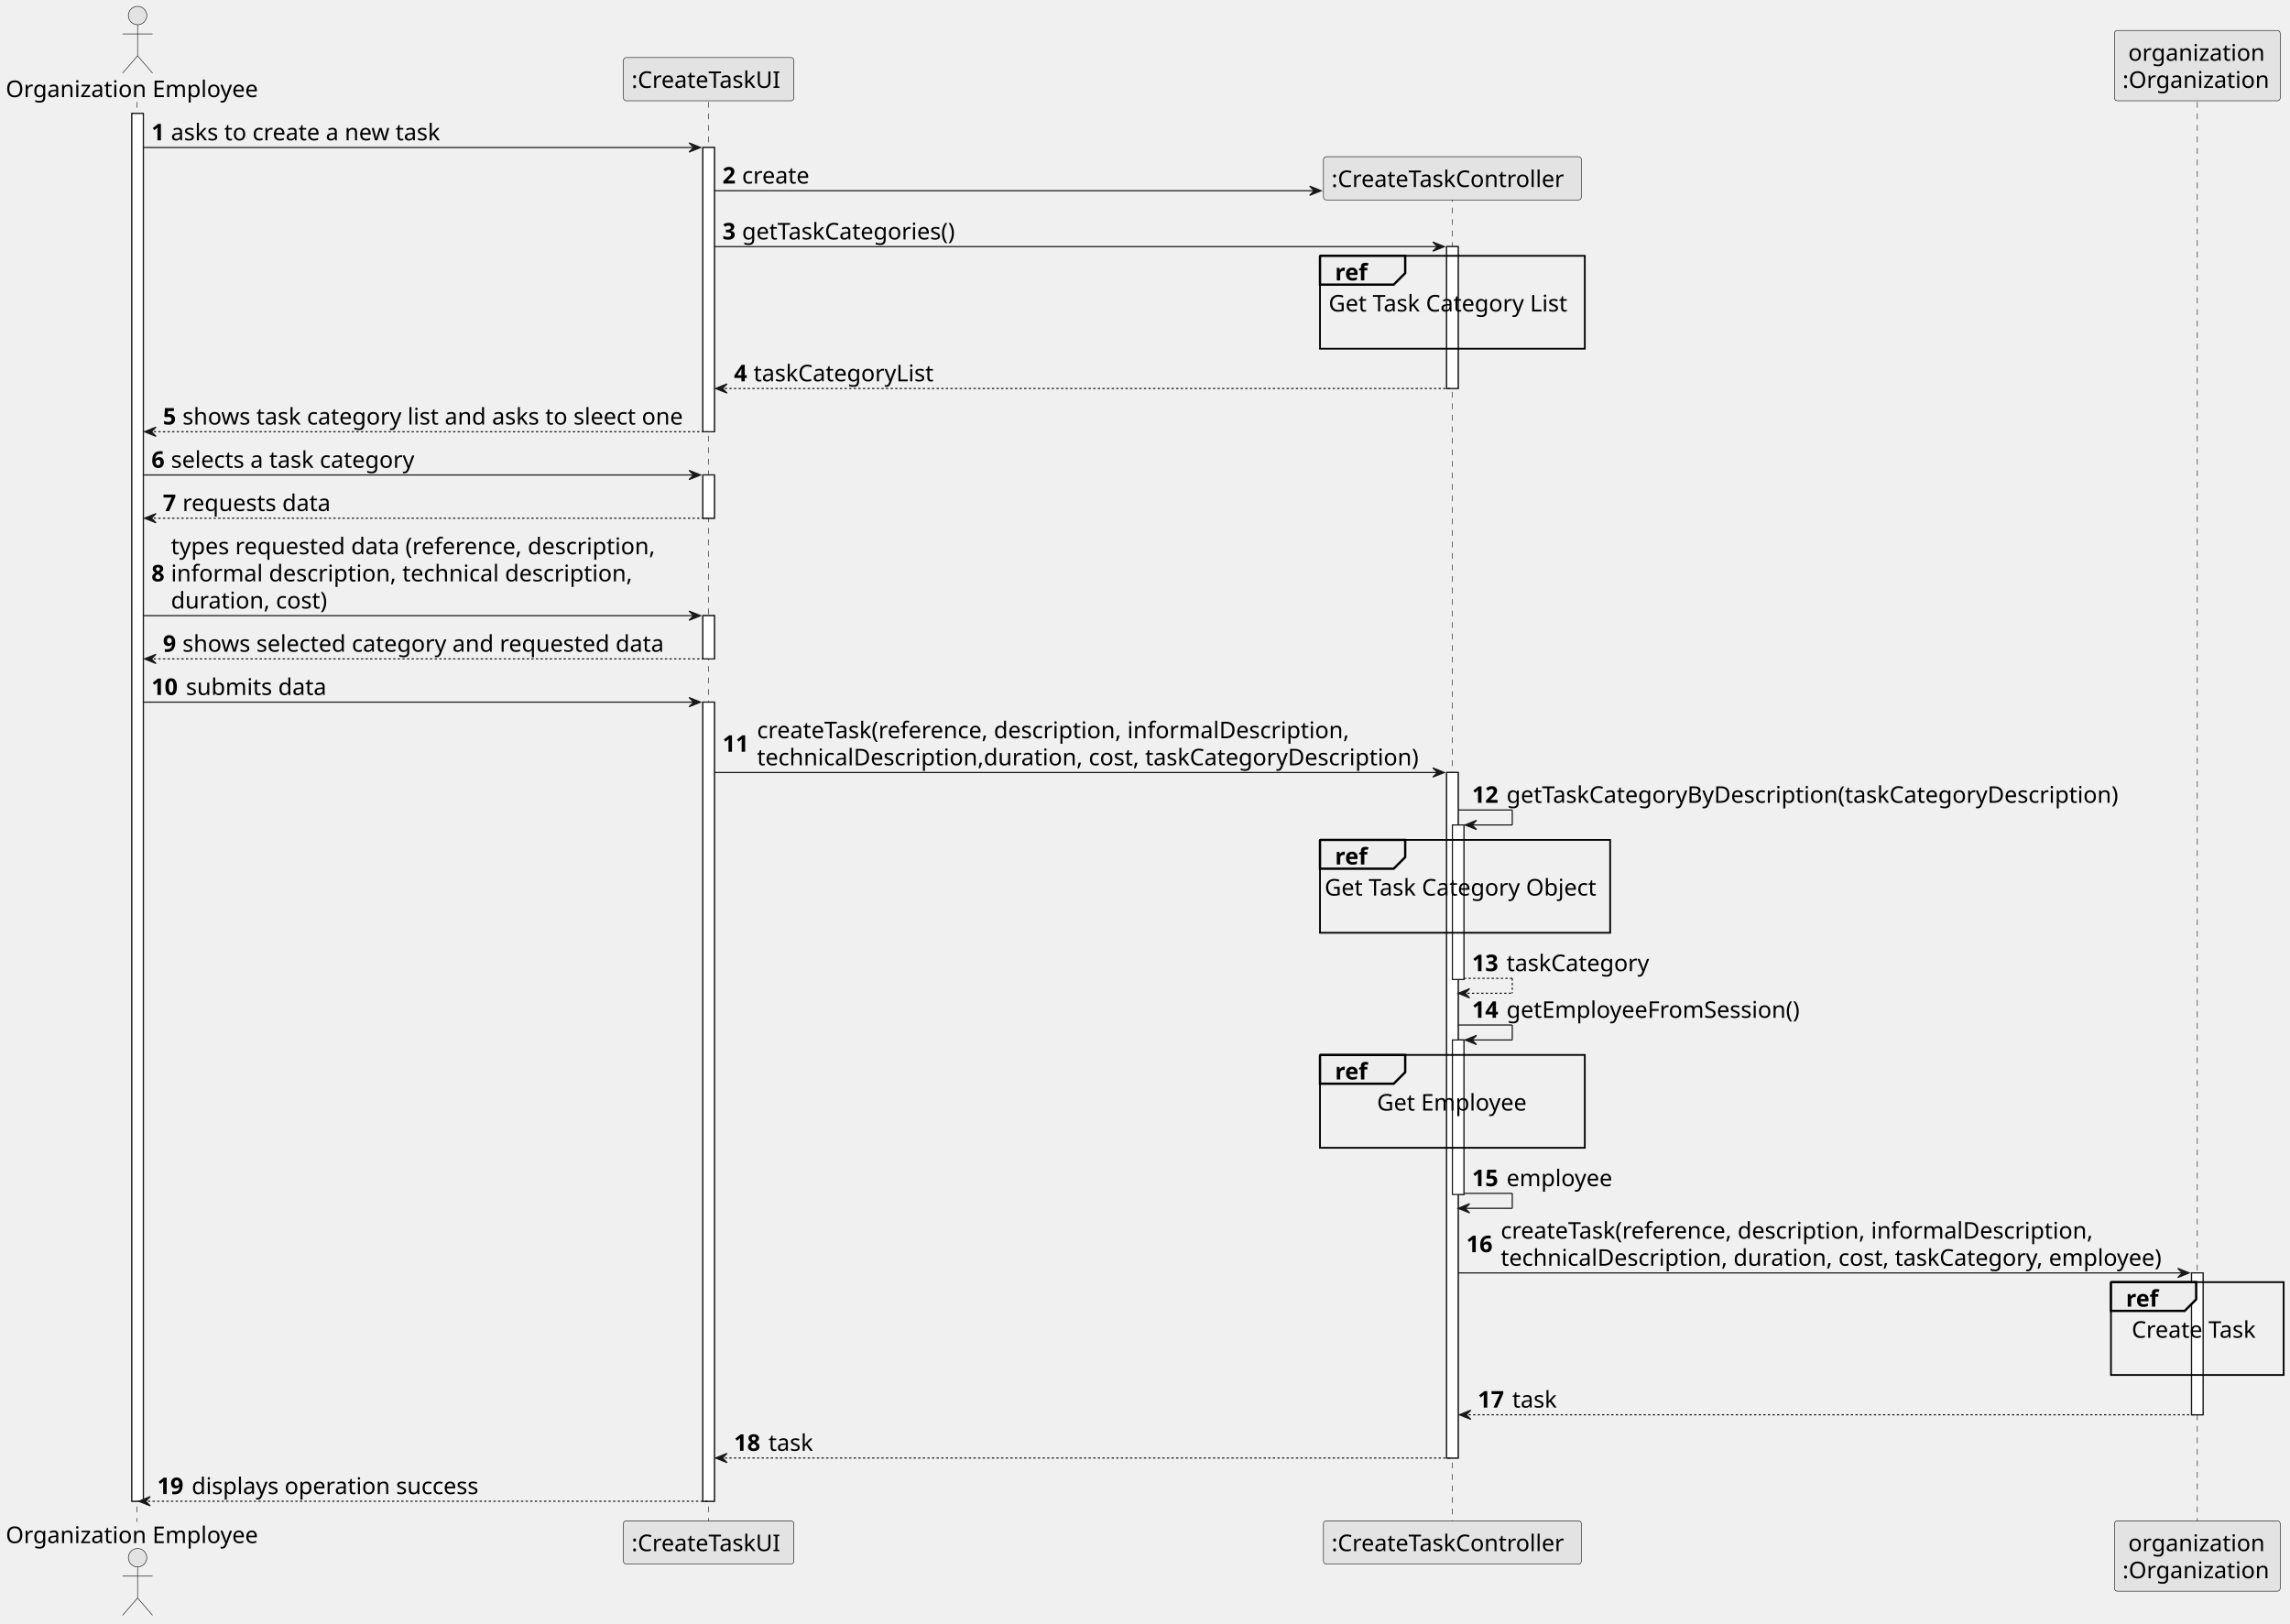
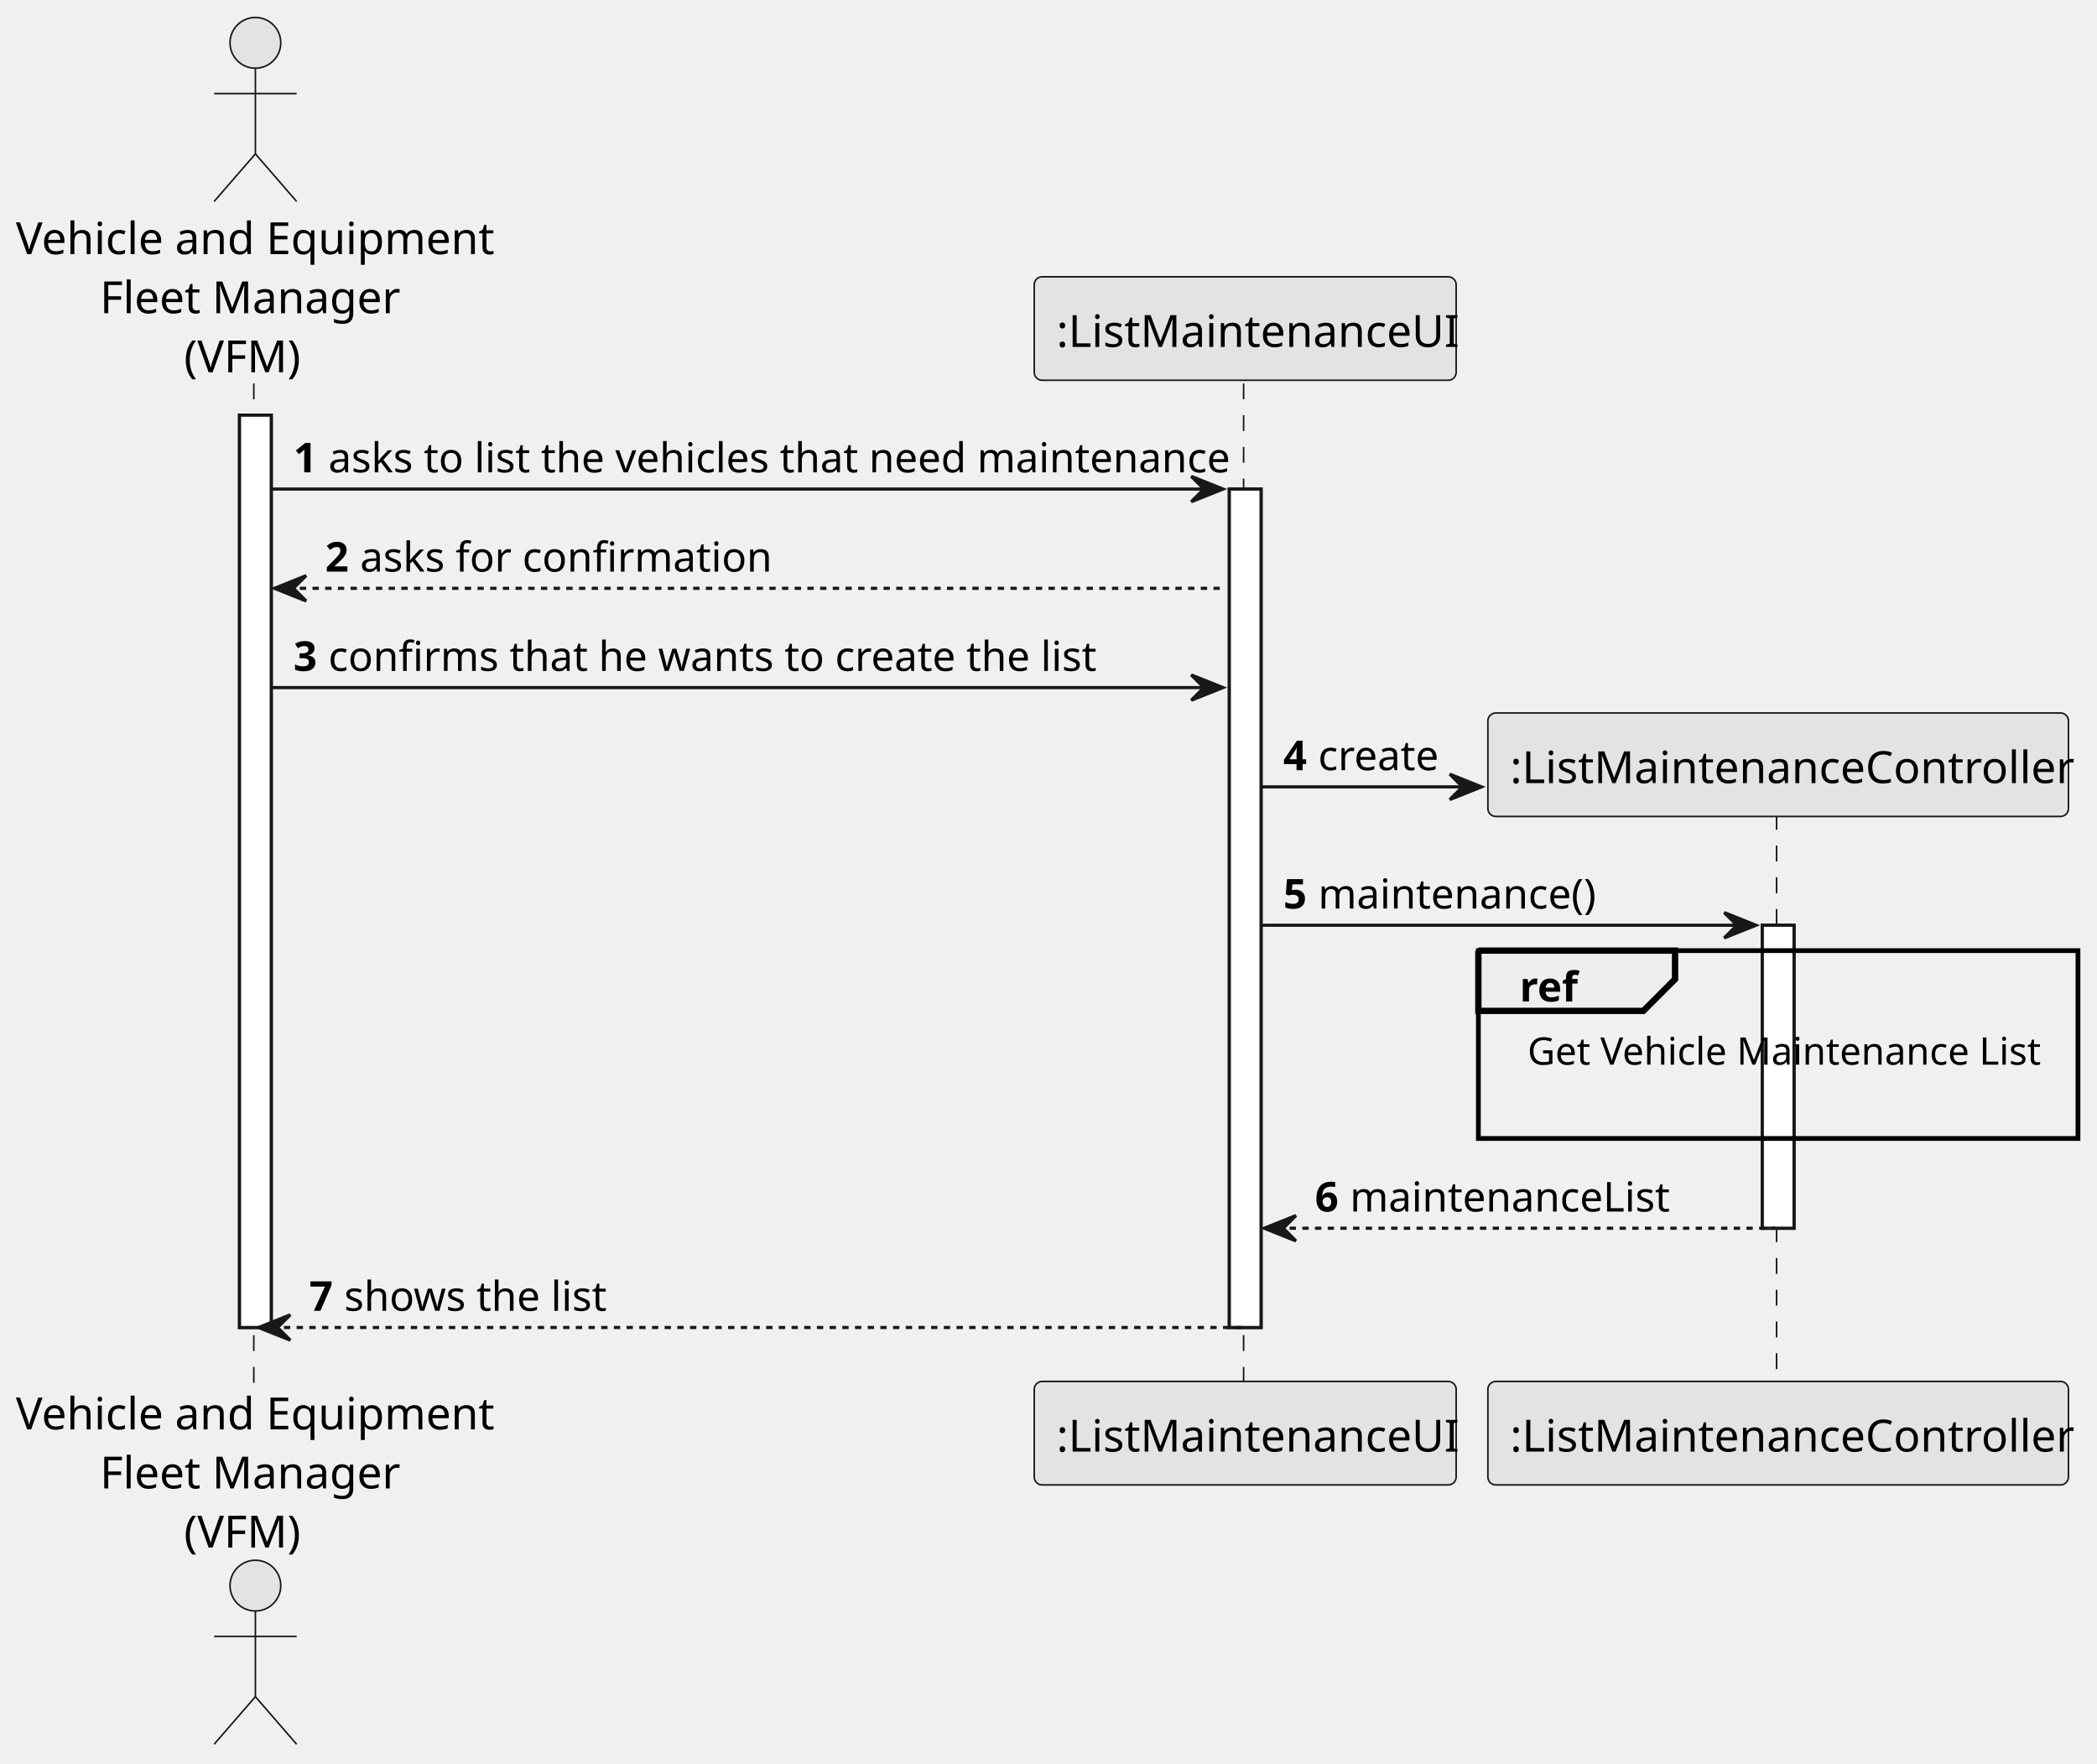
- <svg xmlns="http://www.w3.org/2000/svg" contentStyleType="text/css" height="1410px" preserveAspectRatio="none" style="width:1989px;height:1410px;background:#FFFFFF;" version="1.1" viewBox="0 0 1989 1410" width="1989px" zoomAndPan="magnify">
+ <svg xmlns="http://www.w3.org/2000/svg" contentStyleType="text/css" height="556px" preserveAspectRatio="none" style="width:661px;height:556px;background:#FFFFFF;" version="1.1" viewBox="0 0 661 556" width="661px" zoomAndPan="magnify">
  <defs />
  <g>
-     <rect fill="#FFFFFF" height="1205.414" style="stroke:#181818;stroke-width:1.0;" width="10" x="114.5" y="98.555" />
-     <rect fill="#FFFFFF" height="246.883" style="stroke:#181818;stroke-width:1.0;" width="10" x="610.5" y="128.109" />
-     <rect fill="#FFFFFF" height="37.555" style="stroke:#181818;stroke-width:1.0;" width="10" x="610.5" y="412.547" />
-     <rect fill="#FFFFFF" height="37.555" style="stroke:#181818;stroke-width:1.0;" width="10" x="610.5" y="534.766" />
-     <rect fill="#FFFFFF" height="694.094" style="stroke:#181818;stroke-width:1.0;" width="10" x="610.5" y="609.875" />
-     <rect fill="#FFFFFF" height="123.219" style="stroke:#181818;stroke-width:1.0;" width="10" x="1256.5" y="214.219" />
-     <rect fill="#FFFFFF" height="595.43" style="stroke:#181818;stroke-width:1.0;" width="10" x="1256.5" y="670.984" />
-     <rect fill="#FFFFFF" height="134.219" style="stroke:#181818;stroke-width:1.0;" width="10" x="1261.5" y="716.539" />
-     <rect fill="#FFFFFF" height="134.219" style="stroke:#181818;stroke-width:1.0;" width="10" x="1261.5" y="903.312" />
-     <rect fill="#FFFFFF" height="123.219" style="stroke:#181818;stroke-width:1.0;" width="10" x="1903.5" y="1105.641" />
-     <line style="stroke:#181818;stroke-width:0.5;stroke-dasharray:5.0,5.0;" x1="119" x2="119" y1="88.555" y2="1321.969" />
-     <line style="stroke:#181818;stroke-width:0.5;stroke-dasharray:5.0,5.0;" x1="615.5" x2="615.5" y1="88.555" y2="1321.969" />
-     <line style="stroke:#181818;stroke-width:0.5;stroke-dasharray:5.0,5.0;" x1="1261.5" x2="1261.5" y1="170.387" y2="1321.969" />
-     <line style="stroke:#181818;stroke-width:0.5;stroke-dasharray:5.0,5.0;" x1="1908.5" x2="1908.5" y1="88.555" y2="1321.969" />
-     <text fill="#000000" font-family="sans-serif" font-size="20" lengthAdjust="spacing" textLength="223" x="5" y="84.336">Organization Employee</text>
-     <ellipse cx="119.5" cy="13.5" fill="#E3E3E3" rx="8" ry="8" style="stroke:#181818;stroke-width:0.5;" />
-     <path d="M119.5,21.5 L119.5,48.5 M106.5,29.5 L132.5,29.5 M119.5,48.5 L106.5,63.5 M119.5,48.5 L132.5,63.5 " fill="none" style="stroke:#181818;stroke-width:0.5;" />
-     <text fill="#000000" font-family="sans-serif" font-size="20" lengthAdjust="spacing" textLength="223" x="5" y="1340.305">Organization Employee</text>
-     <ellipse cx="119.5" cy="1353.023" fill="#E3E3E3" rx="8" ry="8" style="stroke:#181818;stroke-width:0.5;" />
-     <path d="M119.5,1361.023 L119.5,1388.023 M106.5,1369.023 L132.5,1369.023 M119.5,1388.023 L106.5,1403.023 M119.5,1388.023 L132.5,1403.023 " fill="none" style="stroke:#181818;stroke-width:0.5;" />
-     <rect fill="#E3E3E3" height="37.555" rx="2.5" ry="2.5" style="stroke:#181818;stroke-width:0.5;" width="148" x="541.5" y="50" />
-     <text fill="#000000" font-family="sans-serif" font-size="20" lengthAdjust="spacing" textLength="134" x="548.5" y="76.336">:CreateTaskUI</text>
-     <rect fill="#E3E3E3" height="37.555" rx="2.5" ry="2.5" style="stroke:#181818;stroke-width:0.5;" width="148" x="541.5" y="1320.969" />
-     <text fill="#000000" font-family="sans-serif" font-size="20" lengthAdjust="spacing" textLength="134" x="548.5" y="1347.305">:CreateTaskUI</text>
-     <rect fill="#E3E3E3" height="37.555" rx="2.5" ry="2.5" style="stroke:#181818;stroke-width:0.5;" width="224" x="1149.5" y="1320.969" />
-     <text fill="#000000" font-family="sans-serif" font-size="20" lengthAdjust="spacing" textLength="210" x="1156.5" y="1347.305">:CreateTaskController</text>
-     <rect fill="#E3E3E3" height="61.109" rx="2.5" ry="2.5" style="stroke:#181818;stroke-width:0.5;" width="144" x="1836.5" y="26.445" />
-     <text fill="#000000" font-family="sans-serif" font-size="20" lengthAdjust="spacing" textLength="120" x="1848.5" y="52.781">organization</text>
-     <text fill="#000000" font-family="sans-serif" font-size="20" lengthAdjust="spacing" textLength="130" x="1843.5" y="76.336">:Organization</text>
-     <rect fill="#E3E3E3" height="61.109" rx="2.5" ry="2.5" style="stroke:#181818;stroke-width:0.5;" width="144" x="1836.5" y="1320.969" />
-     <text fill="#000000" font-family="sans-serif" font-size="20" lengthAdjust="spacing" textLength="120" x="1848.5" y="1347.305">organization</text>
-     <text fill="#000000" font-family="sans-serif" font-size="20" lengthAdjust="spacing" textLength="130" x="1843.5" y="1370.859">:Organization</text>
-     <rect fill="#FFFFFF" height="1205.414" style="stroke:#181818;stroke-width:1.0;" width="10" x="114.5" y="98.555" />
-     <rect fill="#FFFFFF" height="246.883" style="stroke:#181818;stroke-width:1.0;" width="10" x="610.5" y="128.109" />
-     <rect fill="#FFFFFF" height="37.555" style="stroke:#181818;stroke-width:1.0;" width="10" x="610.5" y="412.547" />
-     <rect fill="#FFFFFF" height="37.555" style="stroke:#181818;stroke-width:1.0;" width="10" x="610.5" y="534.766" />
-     <rect fill="#FFFFFF" height="694.094" style="stroke:#181818;stroke-width:1.0;" width="10" x="610.5" y="609.875" />
-     <rect fill="#FFFFFF" height="123.219" style="stroke:#181818;stroke-width:1.0;" width="10" x="1256.5" y="214.219" />
-     <rect fill="#FFFFFF" height="595.43" style="stroke:#181818;stroke-width:1.0;" width="10" x="1256.5" y="670.984" />
-     <rect fill="#FFFFFF" height="134.219" style="stroke:#181818;stroke-width:1.0;" width="10" x="1261.5" y="716.539" />
-     <rect fill="#FFFFFF" height="134.219" style="stroke:#181818;stroke-width:1.0;" width="10" x="1261.5" y="903.312" />
-     <rect fill="#FFFFFF" height="123.219" style="stroke:#181818;stroke-width:1.0;" width="10" x="1903.5" y="1105.641" />
-     <polygon fill="#181818" points="598.5,124.109,608.5,128.109,598.5,132.109,602.5,128.109" style="stroke:#181818;stroke-width:1.0;" />
-     <line style="stroke:#181818;stroke-width:1.0;" x1="124.5" x2="604.5" y1="128.109" y2="128.109" />
-     <text fill="#000000" font-family="sans-serif" font-size="20" font-weight="bold" lengthAdjust="spacing" textLength="13" x="131.5" y="121.891">1</text>
-     <text fill="#000000" font-family="sans-serif" font-size="20" lengthAdjust="spacing" textLength="239" x="148.5" y="121.891">asks to create a new task</text>
-     <polygon fill="#181818" points="1137.5,161.664,1147.5,165.664,1137.5,169.664,1141.5,165.664" style="stroke:#181818;stroke-width:1.0;" />
-     <line style="stroke:#181818;stroke-width:1.0;" x1="620.5" x2="1143.5" y1="165.664" y2="165.664" />
-     <text fill="#000000" font-family="sans-serif" font-size="20" font-weight="bold" lengthAdjust="spacing" textLength="13" x="627.5" y="159.445">2</text>
-     <text fill="#000000" font-family="sans-serif" font-size="20" lengthAdjust="spacing" textLength="58" x="644.5" y="159.445">create</text>
-     <rect fill="#E3E3E3" height="37.555" rx="2.5" ry="2.5" style="stroke:#181818;stroke-width:0.5;" width="224" x="1149.5" y="136.109" />
-     <text fill="#000000" font-family="sans-serif" font-size="20" lengthAdjust="spacing" textLength="210" x="1156.5" y="162.445">:CreateTaskController</text>
-     <polygon fill="#181818" points="1244.5,210.219,1254.5,214.219,1244.5,218.219,1248.5,214.219" style="stroke:#181818;stroke-width:1.0;" />
-     <line style="stroke:#181818;stroke-width:1.0;" x1="620.5" x2="1250.5" y1="214.219" y2="214.219" />
-     <text fill="#000000" font-family="sans-serif" font-size="20" font-weight="bold" lengthAdjust="spacing" textLength="13" x="627.5" y="208">3</text>
-     <text fill="#000000" font-family="sans-serif" font-size="20" lengthAdjust="spacing" textLength="192" x="644.5" y="208">getTaskCategories()</text>
-     <rect fill="none" height="80.664" style="stroke:#000000;stroke-width:1.5;" width="230" x="1146.5" y="222.219" />
-     <path d="M1146.5,222.219 L1220.5,222.219 L1220.5,237.219 L1210.5,247.219 L1146.5,247.219 L1146.5,222.219 " fill="#EEEEEE" style="stroke:#000000;stroke-width:2.0;" />
-     <text fill="#000000" font-family="sans-serif" font-size="20" font-weight="bold" lengthAdjust="spacing" textLength="29" x="1159.5" y="243.555">ref</text>
-     <text fill="#000000" font-family="sans-serif" font-size="20" lengthAdjust="spacing" textLength="215" x="1154" y="270.555">Get Task Category List</text>
-     <text fill="#000000" font-family="sans-serif" font-size="20" lengthAdjust="spacing" textLength="6" x="1258.5" y="294.109"> </text>
-     <polygon fill="#181818" points="631.5,333.438,621.5,337.438,631.5,341.438,627.5,337.438" style="stroke:#181818;stroke-width:1.0;" />
-     <line style="stroke:#181818;stroke-width:1.0;stroke-dasharray:2.0,2.0;" x1="625.5" x2="1260.5" y1="337.438" y2="337.438" />
-     <text fill="#000000" font-family="sans-serif" font-size="20" font-weight="bold" lengthAdjust="spacing" textLength="13" x="637.5" y="331.219">4</text>
-     <text fill="#000000" font-family="sans-serif" font-size="20" lengthAdjust="spacing" textLength="159" x="654.5" y="331.219">taskCategoryList</text>
-     <polygon fill="#181818" points="135.5,370.992,125.5,374.992,135.5,378.992,131.5,374.992" style="stroke:#181818;stroke-width:1.0;" />
-     <line style="stroke:#181818;stroke-width:1.0;stroke-dasharray:2.0,2.0;" x1="129.5" x2="614.5" y1="374.992" y2="374.992" />
-     <text fill="#000000" font-family="sans-serif" font-size="20" font-weight="bold" lengthAdjust="spacing" textLength="13" x="141.5" y="368.773">5</text>
-     <text fill="#000000" font-family="sans-serif" font-size="20" lengthAdjust="spacing" textLength="445" x="158.5" y="368.773">shows task category list and asks to sleect one</text>
-     <polygon fill="#181818" points="598.5,408.547,608.5,412.547,598.5,416.547,602.5,412.547" style="stroke:#181818;stroke-width:1.0;" />
-     <line style="stroke:#181818;stroke-width:1.0;" x1="124.5" x2="604.5" y1="412.547" y2="412.547" />
-     <text fill="#000000" font-family="sans-serif" font-size="20" font-weight="bold" lengthAdjust="spacing" textLength="13" x="131.5" y="406.328">6</text>
-     <text fill="#000000" font-family="sans-serif" font-size="20" lengthAdjust="spacing" textLength="215" x="148.5" y="406.328">selects a task category</text>
-     <polygon fill="#181818" points="135.5,446.102,125.5,450.102,135.5,454.102,131.5,450.102" style="stroke:#181818;stroke-width:1.0;" />
-     <line style="stroke:#181818;stroke-width:1.0;stroke-dasharray:2.0,2.0;" x1="129.5" x2="614.5" y1="450.102" y2="450.102" />
-     <text fill="#000000" font-family="sans-serif" font-size="20" font-weight="bold" lengthAdjust="spacing" textLength="13" x="141.5" y="443.883">7</text>
-     <text fill="#000000" font-family="sans-serif" font-size="20" lengthAdjust="spacing" textLength="130" x="158.5" y="443.883">requests data</text>
-     <polygon fill="#181818" points="598.5,530.766,608.5,534.766,598.5,538.766,602.5,534.766" style="stroke:#181818;stroke-width:1.0;" />
-     <line style="stroke:#181818;stroke-width:1.0;" x1="124.5" x2="604.5" y1="534.766" y2="534.766" />
-     <text fill="#000000" font-family="sans-serif" font-size="20" font-weight="bold" lengthAdjust="spacing" textLength="13" x="131.5" y="504.992">8</text>
-     <text fill="#000000" font-family="sans-serif" font-size="20" lengthAdjust="spacing" textLength="429" x="148.5" y="481.438">types requested data (reference, description,</text>
-     <text fill="#000000" font-family="sans-serif" font-size="20" lengthAdjust="spacing" textLength="412" x="148.5" y="504.992">informal description, technical description,</text>
-     <text fill="#000000" font-family="sans-serif" font-size="20" lengthAdjust="spacing" textLength="139" x="148.5" y="528.547">duration, cost)</text>
-     <polygon fill="#181818" points="135.5,568.32,125.5,572.32,135.5,576.32,131.5,572.32" style="stroke:#181818;stroke-width:1.0;" />
-     <line style="stroke:#181818;stroke-width:1.0;stroke-dasharray:2.0,2.0;" x1="129.5" x2="614.5" y1="572.32" y2="572.32" />
-     <text fill="#000000" font-family="sans-serif" font-size="20" font-weight="bold" lengthAdjust="spacing" textLength="13" x="141.5" y="566.102">9</text>
-     <text fill="#000000" font-family="sans-serif" font-size="20" lengthAdjust="spacing" textLength="423" x="158.5" y="566.102">shows selected category and requested data</text>
-     <polygon fill="#181818" points="598.5,605.875,608.5,609.875,598.5,613.875,602.5,609.875" style="stroke:#181818;stroke-width:1.0;" />
-     <line style="stroke:#181818;stroke-width:1.0;" x1="124.5" x2="604.5" y1="609.875" y2="609.875" />
-     <text fill="#000000" font-family="sans-serif" font-size="20" font-weight="bold" lengthAdjust="spacing" textLength="26" x="131.5" y="603.656">10</text>
-     <text fill="#000000" font-family="sans-serif" font-size="20" lengthAdjust="spacing" textLength="125" x="161.5" y="603.656">submits data</text>
-     <polygon fill="#181818" points="1244.5,666.984,1254.5,670.984,1244.5,674.984,1248.5,670.984" style="stroke:#181818;stroke-width:1.0;" />
-     <line style="stroke:#181818;stroke-width:1.0;" x1="620.5" x2="1250.5" y1="670.984" y2="670.984" />
-     <text fill="#000000" font-family="sans-serif" font-size="20" font-weight="bold" lengthAdjust="spacing" textLength="26" x="627.5" y="652.988">11</text>
-     <text fill="#000000" font-family="sans-serif" font-size="20" lengthAdjust="spacing" textLength="529" x="657.5" y="641.211">createTask(reference, description, informalDescription,</text>
-     <text fill="#000000" font-family="sans-serif" font-size="20" lengthAdjust="spacing" textLength="587" x="657.5" y="664.766">technicalDescription,duration, cost, taskCategoryDescription)</text>
-     <line style="stroke:#181818;stroke-width:1.0;" x1="1266.5" x2="1313.5" y1="703.539" y2="703.539" />
-     <line style="stroke:#181818;stroke-width:1.0;" x1="1313.5" x2="1313.5" y1="703.539" y2="716.539" />
-     <line style="stroke:#181818;stroke-width:1.0;" x1="1272.5" x2="1313.5" y1="716.539" y2="716.539" />
-     <polygon fill="#181818" points="1282.5,712.539,1272.5,716.539,1282.5,720.539,1278.5,716.539" style="stroke:#181818;stroke-width:1.0;" />
-     <text fill="#000000" font-family="sans-serif" font-size="20" font-weight="bold" lengthAdjust="spacing" textLength="26" x="1278.5" y="697.32">12</text>
-     <text fill="#000000" font-family="sans-serif" font-size="20" lengthAdjust="spacing" textLength="542" x="1308.5" y="697.32">getTaskCategoryByDescription(taskCategoryDescription)</text>
-     <rect fill="none" height="80.664" style="stroke:#000000;stroke-width:1.5;" width="252" x="1146.5" y="729.539" />
-     <path d="M1146.5,729.539 L1220.5,729.539 L1220.5,744.539 L1210.5,754.539 L1146.5,754.539 L1146.5,729.539 " fill="#EEEEEE" style="stroke:#000000;stroke-width:2.0;" />
-     <text fill="#000000" font-family="sans-serif" font-size="20" font-weight="bold" lengthAdjust="spacing" textLength="29" x="1159.5" y="750.875">ref</text>
-     <text fill="#000000" font-family="sans-serif" font-size="20" lengthAdjust="spacing" textLength="244" x="1150.5" y="777.875">Get Task Category Object</text>
-     <text fill="#000000" font-family="sans-serif" font-size="20" lengthAdjust="spacing" textLength="6" x="1269.5" y="801.43"> </text>
-     <line style="stroke:#181818;stroke-width:1.0;stroke-dasharray:2.0,2.0;" x1="1271.5" x2="1313.5" y1="849.758" y2="849.758" />
-     <line style="stroke:#181818;stroke-width:1.0;stroke-dasharray:2.0,2.0;" x1="1313.5" x2="1313.5" y1="849.758" y2="862.758" />
-     <line style="stroke:#181818;stroke-width:1.0;stroke-dasharray:2.0,2.0;" x1="1266.5" x2="1313.5" y1="862.758" y2="862.758" />
-     <polygon fill="#181818" points="1276.5,858.758,1266.5,862.758,1276.5,866.758,1272.5,862.758" style="stroke:#181818;stroke-width:1.0;" />
-     <text fill="#000000" font-family="sans-serif" font-size="20" font-weight="bold" lengthAdjust="spacing" textLength="26" x="1278.5" y="843.539">13</text>
-     <text fill="#000000" font-family="sans-serif" font-size="20" lengthAdjust="spacing" textLength="125" x="1308.5" y="843.539">taskCategory</text>
-     <line style="stroke:#181818;stroke-width:1.0;" x1="1266.5" x2="1313.5" y1="890.312" y2="890.312" />
-     <line style="stroke:#181818;stroke-width:1.0;" x1="1313.5" x2="1313.5" y1="890.312" y2="903.312" />
-     <line style="stroke:#181818;stroke-width:1.0;" x1="1272.5" x2="1313.5" y1="903.312" y2="903.312" />
-     <polygon fill="#181818" points="1282.5,899.312,1272.5,903.312,1282.5,907.312,1278.5,903.312" style="stroke:#181818;stroke-width:1.0;" />
-     <text fill="#000000" font-family="sans-serif" font-size="20" font-weight="bold" lengthAdjust="spacing" textLength="26" x="1278.5" y="884.094">14</text>
-     <text fill="#000000" font-family="sans-serif" font-size="20" lengthAdjust="spacing" textLength="259" x="1308.5" y="884.094">getEmployeeFromSession()</text>
-     <rect fill="none" height="80.664" style="stroke:#000000;stroke-width:1.5;" width="230" x="1146.5" y="916.312" />
-     <path d="M1146.5,916.312 L1220.5,916.312 L1220.5,931.312 L1210.5,941.312 L1146.5,941.312 L1146.5,916.312 " fill="#EEEEEE" style="stroke:#000000;stroke-width:2.0;" />
-     <text fill="#000000" font-family="sans-serif" font-size="20" font-weight="bold" lengthAdjust="spacing" textLength="29" x="1159.5" y="937.648">ref</text>
-     <text fill="#000000" font-family="sans-serif" font-size="20" lengthAdjust="spacing" textLength="131" x="1196" y="964.648">Get Employee</text>
-     <text fill="#000000" font-family="sans-serif" font-size="20" lengthAdjust="spacing" textLength="6" x="1258.5" y="988.203"> </text>
-     <line style="stroke:#181818;stroke-width:1.0;" x1="1271.5" x2="1313.5" y1="1036.531" y2="1036.531" />
-     <line style="stroke:#181818;stroke-width:1.0;" x1="1313.5" x2="1313.5" y1="1036.531" y2="1049.531" />
-     <line style="stroke:#181818;stroke-width:1.0;" x1="1266.5" x2="1313.5" y1="1049.531" y2="1049.531" />
-     <polygon fill="#181818" points="1276.5,1045.531,1266.5,1049.531,1276.5,1053.531,1272.5,1049.531" style="stroke:#181818;stroke-width:1.0;" />
-     <text fill="#000000" font-family="sans-serif" font-size="20" font-weight="bold" lengthAdjust="spacing" textLength="26" x="1278.5" y="1030.312">15</text>
-     <text fill="#000000" font-family="sans-serif" font-size="20" lengthAdjust="spacing" textLength="93" x="1308.5" y="1030.312">employee</text>
-     <polygon fill="#181818" points="1891.5,1101.641,1901.5,1105.641,1891.5,1109.641,1895.5,1105.641" style="stroke:#181818;stroke-width:1.0;" />
-     <line style="stroke:#181818;stroke-width:1.0;" x1="1266.5" x2="1897.5" y1="1105.641" y2="1105.641" />
-     <text fill="#000000" font-family="sans-serif" font-size="20" font-weight="bold" lengthAdjust="spacing" textLength="26" x="1273.5" y="1087.645">16</text>
-     <text fill="#000000" font-family="sans-serif" font-size="20" lengthAdjust="spacing" textLength="529" x="1303.5" y="1075.867">createTask(reference, description, informalDescription,</text>
-     <text fill="#000000" font-family="sans-serif" font-size="20" lengthAdjust="spacing" textLength="588" x="1303.5" y="1099.422">technicalDescription, duration, cost, taskCategory, employee)</text>
-     <rect fill="none" height="80.664" style="stroke:#000000;stroke-width:1.5;" width="150" x="1833.5" y="1113.641" />
-     <path d="M1833.5,1113.641 L1907.5,1113.641 L1907.5,1128.641 L1897.5,1138.641 L1833.5,1138.641 L1833.5,1113.641 " fill="#EEEEEE" style="stroke:#000000;stroke-width:2.0;" />
-     <text fill="#000000" font-family="sans-serif" font-size="20" font-weight="bold" lengthAdjust="spacing" textLength="29" x="1846.5" y="1134.977">ref</text>
-     <text fill="#000000" font-family="sans-serif" font-size="20" lengthAdjust="spacing" textLength="114" x="1851.5" y="1161.977">Create Task</text>
-     <text fill="#000000" font-family="sans-serif" font-size="20" lengthAdjust="spacing" textLength="6" x="1905.5" y="1185.531"> </text>
-     <polygon fill="#181818" points="1277.5,1224.859,1267.5,1228.859,1277.5,1232.859,1273.5,1228.859" style="stroke:#181818;stroke-width:1.0;" />
-     <line style="stroke:#181818;stroke-width:1.0;stroke-dasharray:2.0,2.0;" x1="1271.5" x2="1907.5" y1="1228.859" y2="1228.859" />
-     <text fill="#000000" font-family="sans-serif" font-size="20" font-weight="bold" lengthAdjust="spacing" textLength="26" x="1283.5" y="1222.641">17</text>
-     <text fill="#000000" font-family="sans-serif" font-size="20" lengthAdjust="spacing" textLength="40" x="1313.5" y="1222.641">task</text>
-     <polygon fill="#181818" points="631.5,1262.414,621.5,1266.414,631.5,1270.414,627.5,1266.414" style="stroke:#181818;stroke-width:1.0;" />
-     <line style="stroke:#181818;stroke-width:1.0;stroke-dasharray:2.0,2.0;" x1="625.5" x2="1260.5" y1="1266.414" y2="1266.414" />
-     <text fill="#000000" font-family="sans-serif" font-size="20" font-weight="bold" lengthAdjust="spacing" textLength="26" x="637.5" y="1260.195">18</text>
-     <text fill="#000000" font-family="sans-serif" font-size="20" lengthAdjust="spacing" textLength="40" x="667.5" y="1260.195">task</text>
-     <polygon fill="#181818" points="130.5,1299.969,120.5,1303.969,130.5,1307.969,126.5,1303.969" style="stroke:#181818;stroke-width:1.0;" />
-     <line style="stroke:#181818;stroke-width:1.0;stroke-dasharray:2.0,2.0;" x1="124.5" x2="614.5" y1="1303.969" y2="1303.969" />
-     <text fill="#000000" font-family="sans-serif" font-size="20" font-weight="bold" lengthAdjust="spacing" textLength="26" x="136.5" y="1297.75">19</text>
-     <text fill="#000000" font-family="sans-serif" font-size="20" lengthAdjust="spacing" textLength="256" x="166.5" y="1297.75">displays operation success</text>
+     <rect fill="#FFFFFF" height="287.58" style="stroke:#181818;stroke-width:1.0;" width="10" x="75.5" y="130.863" />
+     <rect fill="#FFFFFF" height="264.289" style="stroke:#181818;stroke-width:1.0;" width="10" x="387.5" y="154.154" />
+     <rect fill="#FFFFFF" height="95.504" style="stroke:#181818;stroke-width:1.0;" width="10" x="555.5" y="291.648" />
+     <line style="stroke:#181818;stroke-width:0.5;stroke-dasharray:5.0,5.0;" x1="80" x2="80" y1="120.863" y2="436.443" />
+     <line style="stroke:#181818;stroke-width:0.5;stroke-dasharray:5.0,5.0;" x1="392" x2="392" y1="120.863" y2="436.443" />
+     <line style="stroke:#181818;stroke-width:0.5;stroke-dasharray:5.0,5.0;" x1="560" x2="560" y1="256.547" y2="436.443" />
+     <text fill="#000000" font-family="sans-serif" font-size="14" lengthAdjust="spacing" textLength="145" x="5" y="80.107">Vehicle and Equipment</text>
+     <text fill="#000000" font-family="sans-serif" font-size="14" lengthAdjust="spacing" textLength="92" x="31.5" y="98.728">Fleet Manager</text>
+     <text fill="#000000" font-family="sans-serif" font-size="14" lengthAdjust="spacing" textLength="39" x="58" y="117.35">(VFM)</text>
+     <ellipse cx="80.5" cy="13.5" fill="#E3E3E3" rx="8" ry="8" style="stroke:#181818;stroke-width:0.5;" />
+     <path d="M80.5,21.5 L80.5,48.5 M67.5,29.5 L93.5,29.5 M80.5,48.5 L67.5,63.5 M80.5,48.5 L93.5,63.5 " fill="none" style="stroke:#181818;stroke-width:0.5;" />
+     <text fill="#000000" font-family="sans-serif" font-size="14" lengthAdjust="spacing" textLength="145" x="5" y="450.551">Vehicle and Equipment</text>
+     <text fill="#000000" font-family="sans-serif" font-size="14" lengthAdjust="spacing" textLength="92" x="31.5" y="469.172">Fleet Manager</text>
+     <text fill="#000000" font-family="sans-serif" font-size="14" lengthAdjust="spacing" textLength="39" x="58" y="487.793">(VFM)</text>
+     <ellipse cx="80.5" cy="499.807" fill="#E3E3E3" rx="8" ry="8" style="stroke:#181818;stroke-width:0.5;" />
+     <path d="M80.5,507.807 L80.5,534.807 M67.5,515.807 L93.5,515.807 M80.5,534.807 L67.5,549.807 M80.5,534.807 L93.5,549.807 " fill="none" style="stroke:#181818;stroke-width:0.5;" />
+     <rect fill="#E3E3E3" height="32.621" rx="2.5" ry="2.5" style="stroke:#181818;stroke-width:0.5;" width="133" x="326" y="87.242" />
+     <text fill="#000000" font-family="sans-serif" font-size="14" lengthAdjust="spacing" textLength="119" x="333" y="109.35">:ListMaintenanceUI</text>
+     <rect fill="#E3E3E3" height="32.621" rx="2.5" ry="2.5" style="stroke:#181818;stroke-width:0.5;" width="133" x="326" y="435.443" />
+     <text fill="#000000" font-family="sans-serif" font-size="14" lengthAdjust="spacing" textLength="119" x="333" y="457.551">:ListMaintenanceUI</text>
+     <rect fill="#E3E3E3" height="32.621" rx="2.5" ry="2.5" style="stroke:#181818;stroke-width:0.5;" width="183" x="469" y="435.443" />
+     <text fill="#000000" font-family="sans-serif" font-size="14" lengthAdjust="spacing" textLength="169" x="476" y="457.551">:ListMaintenanceController</text>
+     <rect fill="#FFFFFF" height="287.58" style="stroke:#181818;stroke-width:1.0;" width="10" x="75.5" y="130.863" />
+     <rect fill="#FFFFFF" height="264.289" style="stroke:#181818;stroke-width:1.0;" width="10" x="387.5" y="154.154" />
+     <rect fill="#FFFFFF" height="95.504" style="stroke:#181818;stroke-width:1.0;" width="10" x="555.5" y="291.648" />
+     <polygon fill="#181818" points="375.5,150.154,385.5,154.154,375.5,158.154,379.5,154.154" style="stroke:#181818;stroke-width:1.0;" />
+     <line style="stroke:#181818;stroke-width:1.0;" x1="85.5" x2="381.5" y1="154.154" y2="154.154" />
+     <text fill="#000000" font-family="sans-serif" font-size="13" font-weight="bold" lengthAdjust="spacing" textLength="7" x="92.5" y="148.892">1</text>
+     <text fill="#000000" font-family="sans-serif" font-size="13" lengthAdjust="spacing" textLength="272" x="103.5" y="148.892">asks to list the vehicles that need maintenance</text>
+     <polygon fill="#181818" points="96.5,181.445,86.5,185.445,96.5,189.445,92.5,185.445" style="stroke:#181818;stroke-width:1.0;" />
+     <line style="stroke:#181818;stroke-width:1.0;stroke-dasharray:2.0,2.0;" x1="90.5" x2="386.5" y1="185.445" y2="185.445" />
+     <text fill="#000000" font-family="sans-serif" font-size="13" font-weight="bold" lengthAdjust="spacing" textLength="7" x="102.5" y="180.183">2</text>
+     <text fill="#000000" font-family="sans-serif" font-size="13" lengthAdjust="spacing" textLength="120" x="113.5" y="180.183">asks for confirmation</text>
+     <polygon fill="#181818" points="375.5,212.736,385.5,216.736,375.5,220.736,379.5,216.736" style="stroke:#181818;stroke-width:1.0;" />
+     <line style="stroke:#181818;stroke-width:1.0;" x1="85.5" x2="381.5" y1="216.736" y2="216.736" />
+     <text fill="#000000" font-family="sans-serif" font-size="13" font-weight="bold" lengthAdjust="spacing" textLength="7" x="92.5" y="211.474">3</text>
+     <text fill="#000000" font-family="sans-serif" font-size="13" lengthAdjust="spacing" textLength="229" x="103.5" y="211.474">confirms that he wants to create the list</text>
+     <polygon fill="#181818" points="457,244.027,467,248.027,457,252.027,461,248.027" style="stroke:#181818;stroke-width:1.0;" />
+     <line style="stroke:#181818;stroke-width:1.0;" x1="397.5" x2="463" y1="248.027" y2="248.027" />
+     <text fill="#000000" font-family="sans-serif" font-size="13" font-weight="bold" lengthAdjust="spacing" textLength="7" x="404.5" y="242.765">4</text>
+     <text fill="#000000" font-family="sans-serif" font-size="13" lengthAdjust="spacing" textLength="36" x="415.5" y="242.765">create</text>
+     <rect fill="#E3E3E3" height="32.621" rx="2.5" ry="2.5" style="stroke:#181818;stroke-width:0.5;" width="183" x="469" y="224.736" />
+     <text fill="#000000" font-family="sans-serif" font-size="14" lengthAdjust="spacing" textLength="169" x="476" y="246.844">:ListMaintenanceController</text>
+     <polygon fill="#181818" points="543.5,287.648,553.5,291.648,543.5,295.648,547.5,291.648" style="stroke:#181818;stroke-width:1.0;" />
+     <line style="stroke:#181818;stroke-width:1.0;" x1="397.5" x2="549.5" y1="291.648" y2="291.648" />
+     <text fill="#000000" font-family="sans-serif" font-size="13" font-weight="bold" lengthAdjust="spacing" textLength="7" x="404.5" y="286.386">5</text>
+     <text fill="#000000" font-family="sans-serif" font-size="13" lengthAdjust="spacing" textLength="82" x="415.5" y="286.386">maintenance()</text>
+     <rect fill="none" height="59.213" style="stroke:#000000;stroke-width:1.5;" width="189" x="466" y="299.648" />
+     <path d="M466,299.648 L528,299.648 L528,308.648 L518,318.648 L466,318.648 L466,299.648 " fill="#EEEEEE" style="stroke:#000000;stroke-width:2.0;" />
+     <text fill="#000000" font-family="sans-serif" font-size="13" font-weight="bold" lengthAdjust="spacing" textLength="17" x="479" y="315.677">ref</text>
+     <text fill="#000000" font-family="sans-serif" font-size="12" lengthAdjust="spacing" textLength="158" x="481.5" y="335.598">Get Vehicle Maintenance List</text>
+     <text fill="#000000" font-family="sans-serif" font-size="12" lengthAdjust="spacing" textLength="3" x="559" y="351.559"> </text>
+     <polygon fill="#181818" points="408.5,383.152,398.5,387.152,408.5,391.152,404.5,387.152" style="stroke:#181818;stroke-width:1.0;" />
+     <line style="stroke:#181818;stroke-width:1.0;stroke-dasharray:2.0,2.0;" x1="402.5" x2="559.5" y1="387.152" y2="387.152" />
+     <text fill="#000000" font-family="sans-serif" font-size="13" font-weight="bold" lengthAdjust="spacing" textLength="7" x="414.5" y="381.89">6</text>
+     <text fill="#000000" font-family="sans-serif" font-size="13" lengthAdjust="spacing" textLength="95" x="425.5" y="381.89">maintenanceList</text>
+     <polygon fill="#181818" points="91.5,414.443,81.5,418.443,91.5,422.443,87.5,418.443" style="stroke:#181818;stroke-width:1.0;" />
+     <line style="stroke:#181818;stroke-width:1.0;stroke-dasharray:2.0,2.0;" x1="85.5" x2="391.5" y1="418.443" y2="418.443" />
+     <text fill="#000000" font-family="sans-serif" font-size="13" font-weight="bold" lengthAdjust="spacing" textLength="7" x="97.5" y="413.181">7</text>
+     <text fill="#000000" font-family="sans-serif" font-size="13" lengthAdjust="spacing" textLength="80" x="108.5" y="413.181">shows the list</text>
  </g>
</svg>
